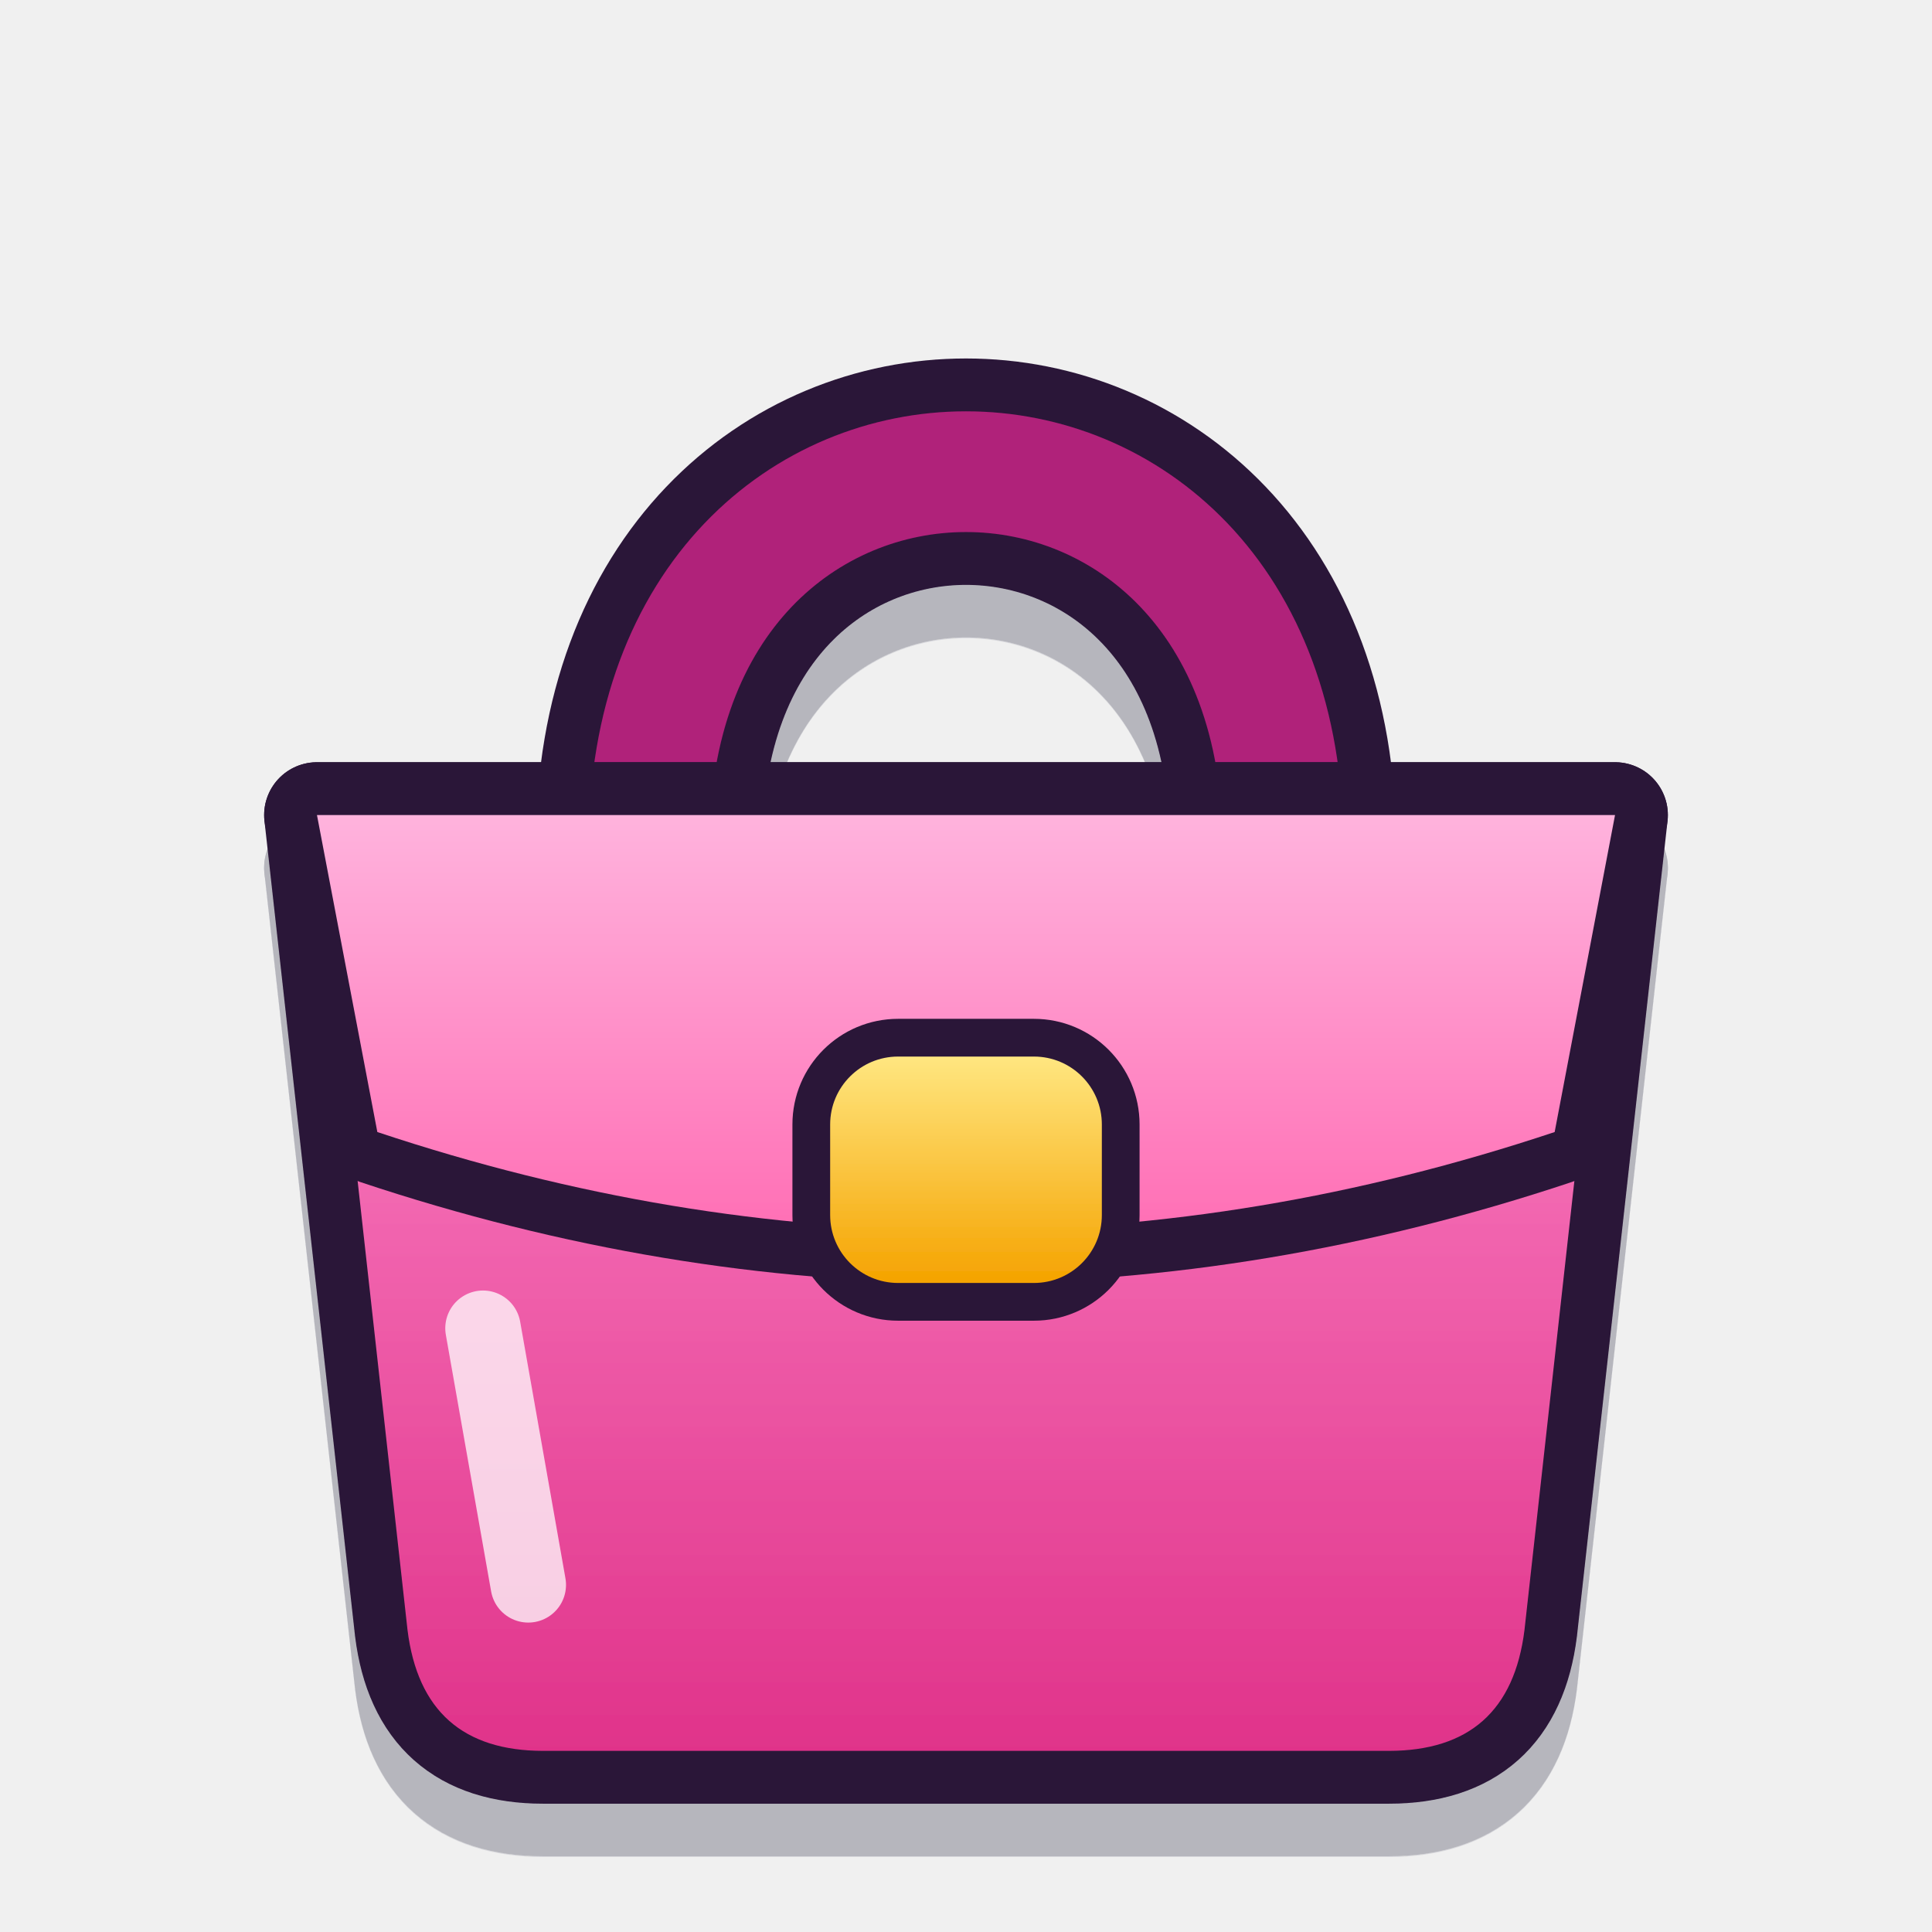
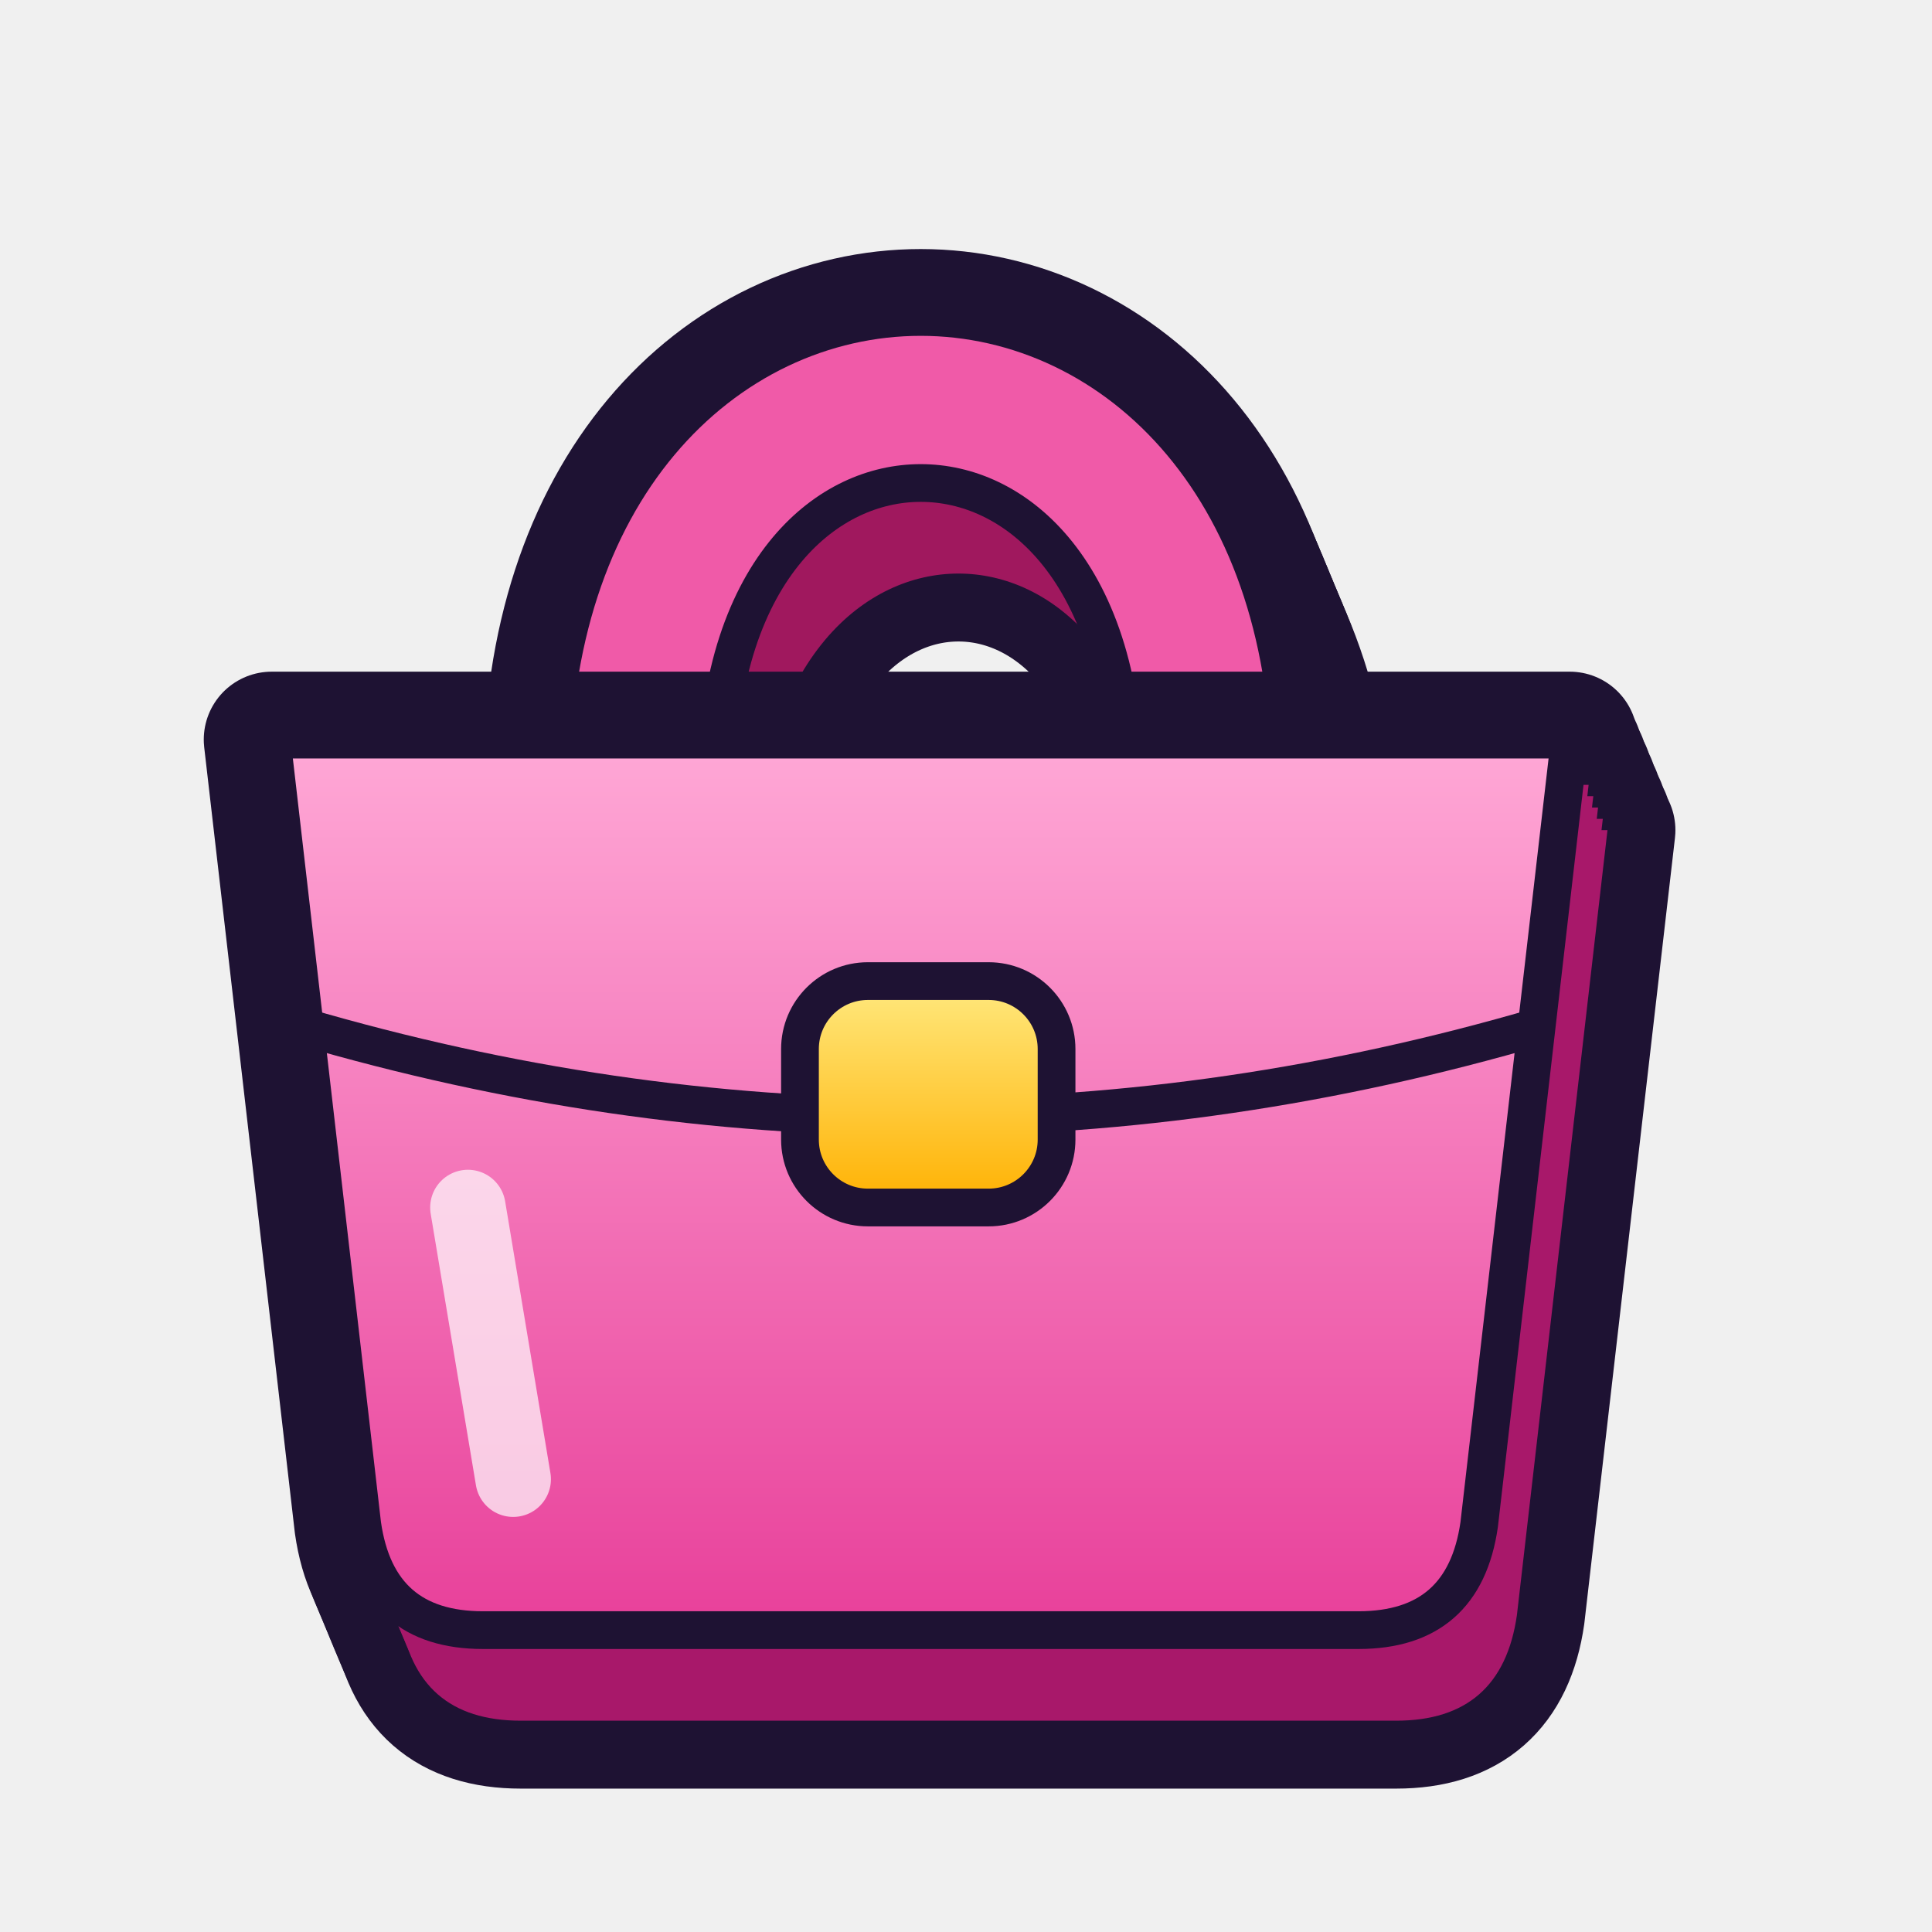
<svg xmlns="http://www.w3.org/2000/svg" viewBox="0 0 256 256" width="256" height="256">
  <defs>
-     <filter id="sh" x="-20%" y="-20%" width="140%" height="140%">
-       <feDropShadow dx="0" dy="7" stdDeviation="0" flood-color="#2A1638" flood-opacity="0.28" />
-     </filter>
+     <linearGradient id="bagg" x1="0" y1="0" x2="0" y2="1">
+       <stop offset="0" stop-color="#FFA8D6" />
+       <stop offset="1" stop-color="#E8409A" />
+     </linearGradient>
+     <linearGradient id="bagc" x1="0" y1="0" x2="0" y2="1">
+       <stop offset="0" stop-color="#FFE97F" />
+       <stop offset="1" stop-color="#FFB000" />
+     </linearGradient>
  </defs>
-   <g filter="url(#sh)">
-     <defs>
-       <linearGradient id="bagg" x1="0" y1="0" x2="0" y2="1">
-         <stop offset="0" stop-color="#FF8BCB" />
-         <stop offset="1" stop-color="#E0338A" />
-       </linearGradient>
-       <linearGradient id="bagf" x1="0" y1="0" x2="0" y2="1">
-         <stop offset="0" stop-color="#FFB3DD" />
-         <stop offset="1" stop-color="#FF6FB5" />
-       </linearGradient>
-       <linearGradient id="bagc" x1="0" y1="0" x2="0" y2="1">
-         <stop offset="0" stop-color="#FFE680" />
-         <stop offset="1" stop-color="#F5A300" />
-       </linearGradient>
-     </defs>
-     <path d="M86 112 C86 46 170 46 170 112" fill="none" stroke="#2A1638" stroke-width="30" stroke-linecap="round" stroke-linejoin="round" />
-     <path d="M86 112 C86 46 170 46 170 112" fill="none" stroke="#B0207A" stroke-width="16" stroke-linecap="round" stroke-linejoin="round" />
-     <path d="M42 108 H214 L202 216 Q200 232 184 232 H72 Q56 232 54 216 Z" fill="url(#bagg)" stroke="#2A1638" stroke-width="14" stroke-linejoin="round" paint-order="stroke" />
-     <path d="M42 108 H214 L206 150 Q128 176 50 150 Z" fill="url(#bagf)" stroke="#2A1638" stroke-width="14" stroke-linejoin="round" paint-order="stroke" />
-     <rect x="110" y="140" width="36" height="30" rx="9" fill="url(#bagc)" stroke="#2A1638" stroke-width="10" stroke-linejoin="round" paint-order="stroke" />
-     <path d="M64 176 L70 210" fill="none" stroke="#FFFFFF" stroke-width="10" stroke-linecap="round" opacity="0.75" />
+   <path d="M84 104 C84 36 160 36 160 104" fill="none" stroke="#1E1233" stroke-width="40" stroke-linecap="round" stroke-linejoin="round" />
+   <g transform="translate(0.62 1.50)">
+     <path d="M84 104 C84 36 160 36 160 104" fill="none" stroke="#1E1233" stroke-width="40" stroke-linecap="round" stroke-linejoin="round" />
  </g>
+   <g transform="translate(1.25 3.00)">
+     <path d="M84 104 C84 36 160 36 160 104" fill="none" stroke="#1E1233" stroke-width="40" stroke-linecap="round" stroke-linejoin="round" />
+   </g>
+   <g transform="translate(1.88 4.50)">
+     <path d="M84 104 C84 36 160 36 160 104" fill="none" stroke="#1E1233" stroke-width="40" stroke-linecap="round" stroke-linejoin="round" />
+   </g>
+   <g transform="translate(2.50 6.00)">
+     <path d="M84 104 C84 36 160 36 160 104" fill="none" stroke="#1E1233" stroke-width="40" stroke-linecap="round" stroke-linejoin="round" />
+   </g>
+   <g transform="translate(3.12 7.50)">
+     <path d="M84 104 C84 36 160 36 160 104" fill="none" stroke="#1E1233" stroke-width="40" stroke-linecap="round" stroke-linejoin="round" />
+   </g>
+   <g transform="translate(3.75 9.00)">
+     <path d="M84 104 C84 36 160 36 160 104" fill="none" stroke="#1E1233" stroke-width="40" stroke-linecap="round" stroke-linejoin="round" />
+   </g>
+   <g transform="translate(4.38 10.50)">
+     <path d="M84 104 C84 36 160 36 160 104" fill="none" stroke="#1E1233" stroke-width="40" stroke-linecap="round" stroke-linejoin="round" />
+   </g>
+   <g transform="translate(5.00 12.00)">
+     <path d="M84 104 C84 36 160 36 160 104" fill="none" stroke="#1E1233" stroke-width="40" stroke-linecap="round" stroke-linejoin="round" />
+   </g>
+   <g transform="translate(0.62 1.50)">
+     <path d="M84 104 C84 36 160 36 160 104" fill="none" stroke="#A0185E" stroke-width="22" stroke-linecap="round" stroke-linejoin="round" />
+   </g>
+   <g transform="translate(1.25 3.00)">
+     <path d="M84 104 C84 36 160 36 160 104" fill="none" stroke="#A0185E" stroke-width="22" stroke-linecap="round" stroke-linejoin="round" />
+   </g>
+   <g transform="translate(1.88 4.50)">
+     <path d="M84 104 C84 36 160 36 160 104" fill="none" stroke="#A0185E" stroke-width="22" stroke-linecap="round" stroke-linejoin="round" />
+   </g>
+   <g transform="translate(2.50 6.00)">
+     <path d="M84 104 C84 36 160 36 160 104" fill="none" stroke="#A0185E" stroke-width="22" stroke-linecap="round" stroke-linejoin="round" />
+   </g>
+   <g transform="translate(3.12 7.50)">
+     <path d="M84 104 C84 36 160 36 160 104" fill="none" stroke="#A0185E" stroke-width="22" stroke-linecap="round" stroke-linejoin="round" />
+   </g>
+   <g transform="translate(3.75 9.00)">
+     <path d="M84 104 C84 36 160 36 160 104" fill="none" stroke="#A0185E" stroke-width="22" stroke-linecap="round" stroke-linejoin="round" />
+   </g>
+   <g transform="translate(4.38 10.50)">
+     <path d="M84 104 C84 36 160 36 160 104" fill="none" stroke="#A0185E" stroke-width="22" stroke-linecap="round" stroke-linejoin="round" />
+   </g>
+   <g transform="translate(5.00 12.00)">
+     <path d="M84 104 C84 36 160 36 160 104" fill="none" stroke="#A0185E" stroke-width="22" stroke-linecap="round" stroke-linejoin="round" />
+   </g>
+   <path d="M84 104 C84 36 160 36 160 104" fill="none" stroke="#1E1233" stroke-width="27" stroke-linecap="round" stroke-linejoin="round" />
+   <path d="M84 104 C84 36 160 36 160 104" fill="none" stroke="#F05AA8" stroke-width="17" stroke-linecap="round" stroke-linejoin="round" />
+   <path d="M36 98 H208 L196 202 Q194 216 180 216 H64 Q50 216 48 202 Z" fill="#1E1233" stroke="#1E1233" stroke-width="18" stroke-linejoin="round" />
+   <g transform="translate(0.62 1.50)">
+     <path d="M36 98 H208 L196 202 Q194 216 180 216 H64 Q50 216 48 202 Z" fill="#1E1233" stroke="#1E1233" stroke-width="18" stroke-linejoin="round" />
+   </g>
+   <g transform="translate(1.25 3.00)">
+     <path d="M36 98 H208 L196 202 Q194 216 180 216 H64 Q50 216 48 202 Z" fill="#1E1233" stroke="#1E1233" stroke-width="18" stroke-linejoin="round" />
+   </g>
+   <g transform="translate(1.88 4.50)">
+     <path d="M36 98 H208 L196 202 Q194 216 180 216 H64 Q50 216 48 202 Z" fill="#1E1233" stroke="#1E1233" stroke-width="18" stroke-linejoin="round" />
+   </g>
+   <g transform="translate(2.50 6.00)">
+     <path d="M36 98 H208 L196 202 Q194 216 180 216 H64 Q50 216 48 202 Z" fill="#1E1233" stroke="#1E1233" stroke-width="18" stroke-linejoin="round" />
+   </g>
+   <g transform="translate(3.12 7.50)">
+     <path d="M36 98 H208 L196 202 Q194 216 180 216 H64 Q50 216 48 202 Z" fill="#1E1233" stroke="#1E1233" stroke-width="18" stroke-linejoin="round" />
+   </g>
+   <g transform="translate(3.75 9.00)">
+     <path d="M36 98 H208 L196 202 Q194 216 180 216 H64 Q50 216 48 202 Z" fill="#1E1233" stroke="#1E1233" stroke-width="18" stroke-linejoin="round" />
+   </g>
+   <g transform="translate(4.38 10.50)">
+     <path d="M36 98 H208 L196 202 Q194 216 180 216 H64 Q50 216 48 202 Z" fill="#1E1233" stroke="#1E1233" stroke-width="18" stroke-linejoin="round" />
+   </g>
+   <g transform="translate(5.00 12.00)">
+     <path d="M36 98 H208 L196 202 Q194 216 180 216 H64 Q50 216 48 202 Z" fill="#1E1233" stroke="#1E1233" stroke-width="18" stroke-linejoin="round" />
+   </g>
+   <g transform="translate(0.62 1.50)">
+     <path d="M36 98 H208 L196 202 Q194 216 180 216 H64 Q50 216 48 202 Z" fill="#A8186A" />
+   </g>
+   <g transform="translate(1.25 3.00)">
+     <path d="M36 98 H208 L196 202 Q194 216 180 216 H64 Q50 216 48 202 Z" fill="#A8186A" />
+   </g>
+   <g transform="translate(1.88 4.50)">
+     <path d="M36 98 H208 L196 202 Q194 216 180 216 H64 Q50 216 48 202 Z" fill="#A8186A" />
+   </g>
+   <g transform="translate(2.50 6.00)">
+     <path d="M36 98 H208 L196 202 Q194 216 180 216 H64 Q50 216 48 202 Z" fill="#A8186A" />
+   </g>
+   <g transform="translate(3.12 7.50)">
+     <path d="M36 98 H208 L196 202 Q194 216 180 216 H64 Q50 216 48 202 Z" fill="#A8186A" />
+   </g>
+   <g transform="translate(3.75 9.00)">
+     <path d="M36 98 H208 L196 202 Q194 216 180 216 H64 Q50 216 48 202 Z" fill="#A8186A" />
+   </g>
+   <g transform="translate(4.38 10.50)">
+     <path d="M36 98 H208 L196 202 Q194 216 180 216 H64 Q50 216 48 202 Z" fill="#A8186A" />
+   </g>
+   <g transform="translate(5.00 12.00)">
+     <path d="M36 98 H208 L196 202 Q194 216 180 216 H64 Q50 216 48 202 Z" fill="#A8186A" />
+   </g>
+   <path d="M36 98 H208 L196 202 Q194 216 180 216 H64 Q50 216 48 202 Z" fill="url(#bagg)" stroke="#1E1233" stroke-width="5" stroke-linejoin="round" />
+   <path d="M40 136 Q122 160 204 136" fill="none" stroke="#1E1233" stroke-width="5" />
+   <rect x="106" y="130" width="34" height="30" rx="9" fill="url(#bagc)" stroke="#1E1233" stroke-width="5" />
+   <path d="M62 160 L68 196" fill="none" stroke="#FFFFFF" stroke-width="10" stroke-linecap="round" opacity="0.7" />
</svg>
